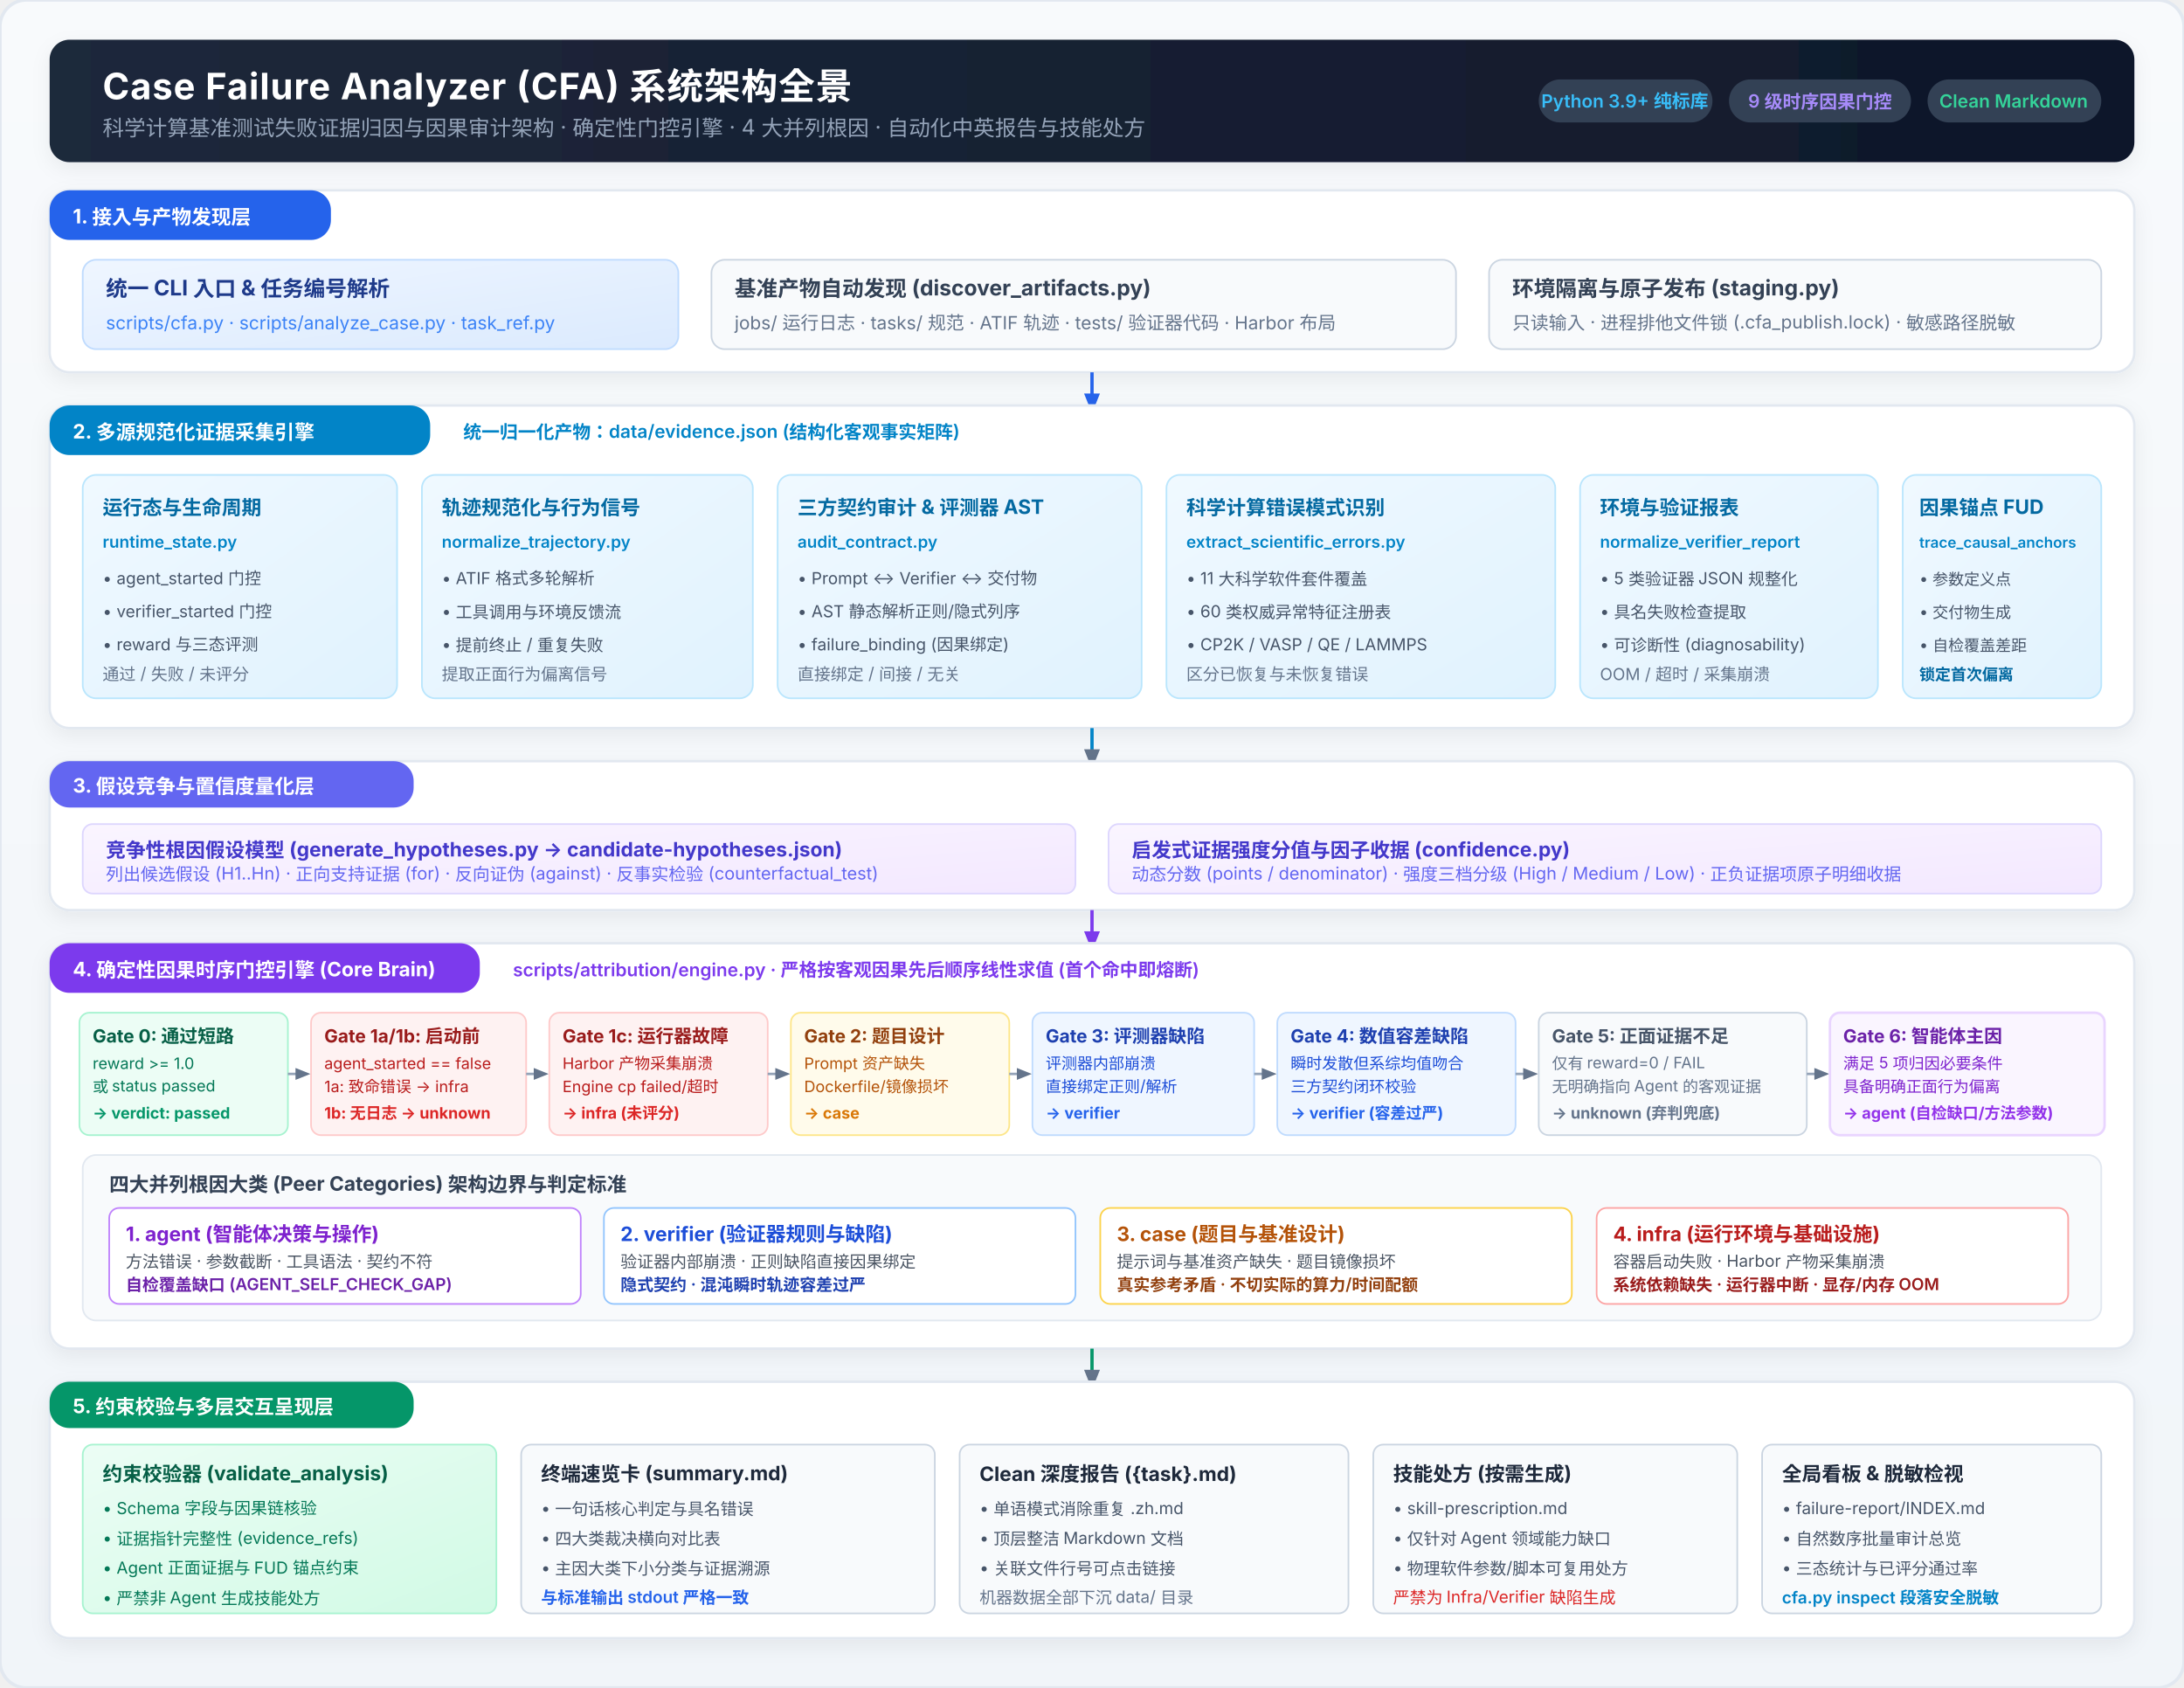
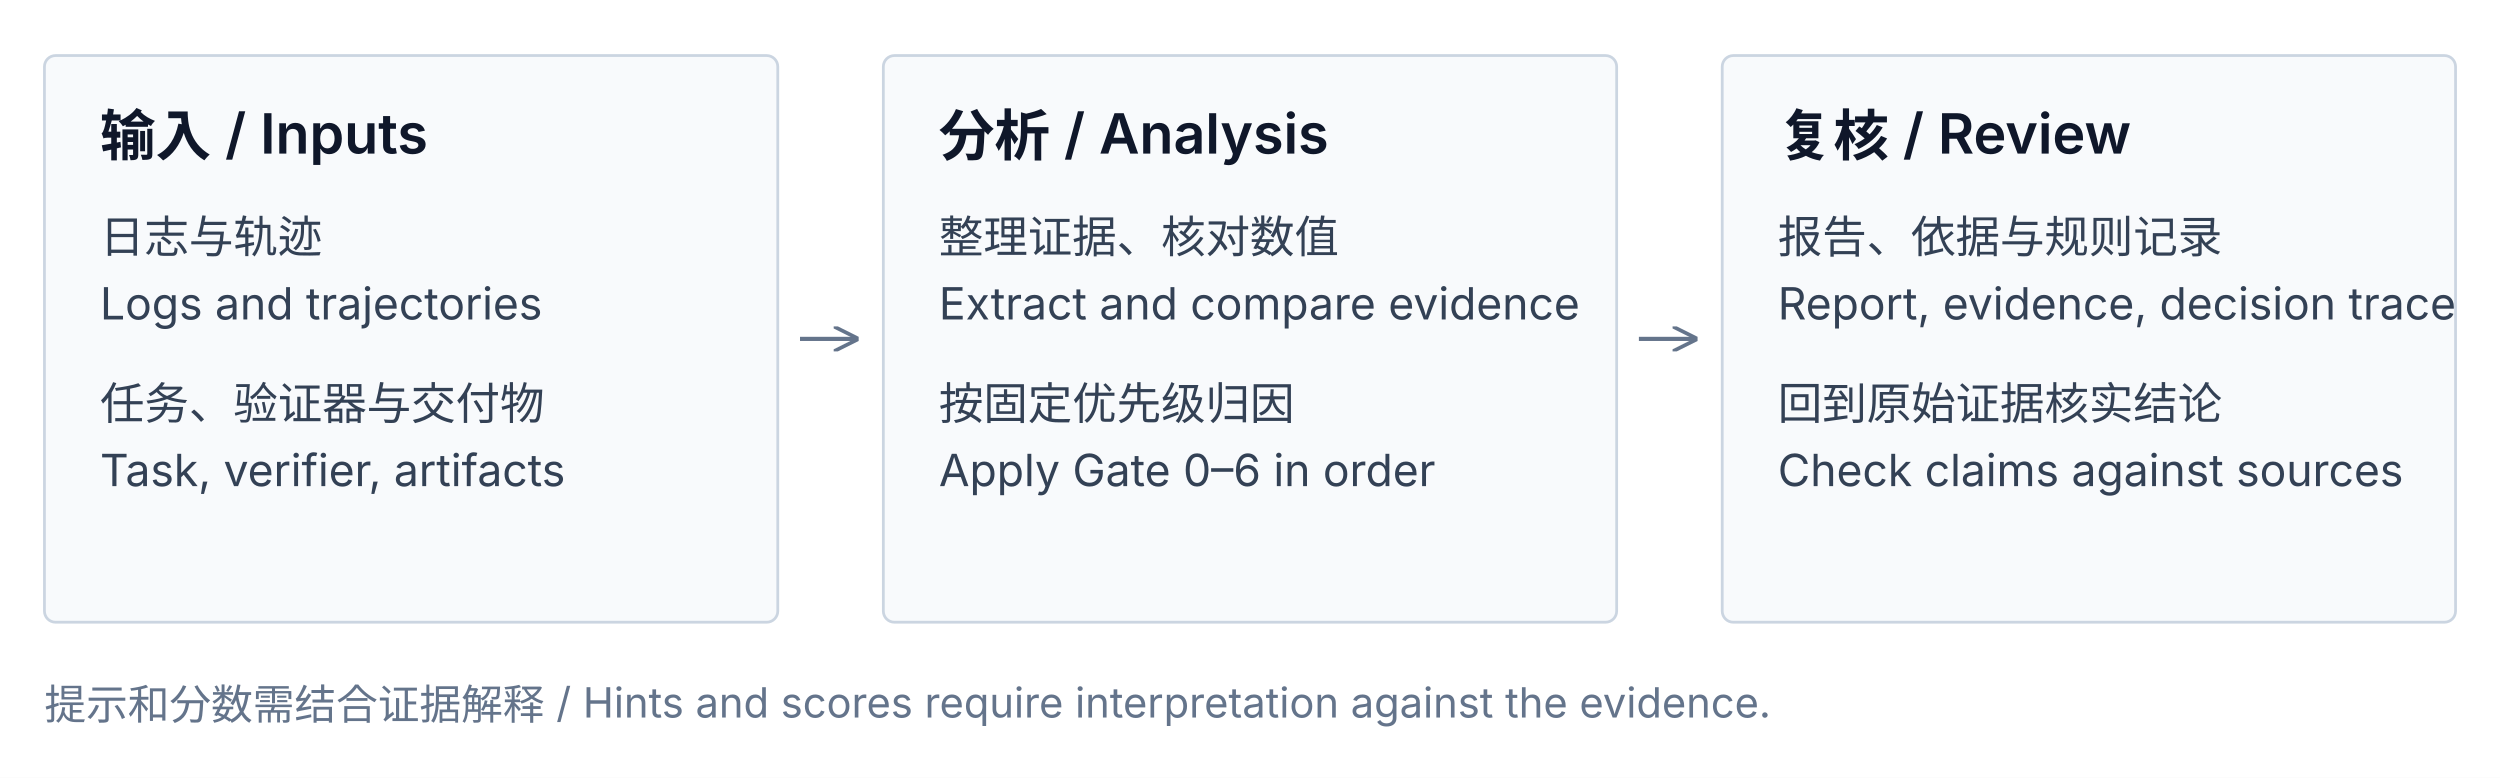
- <svg xmlns="http://www.w3.org/2000/svg" viewBox="0 0 1320 1020" width="1320" height="1020">
+ <svg xmlns="http://www.w3.org/2000/svg" width="900" height="280" viewBox="0 0 900 280" role="img" aria-labelledby="title desc">
  <defs>
-     <linearGradient id="bgGrad" x1="0%" y1="0%" x2="0%" y2="100%">
-       <stop offset="0%" stop-color="#f8fafc" />
-       <stop offset="100%" stop-color="#f1f5f9" />
-     </linearGradient>
-     <linearGradient id="headerGrad" x1="0%" y1="0%" x2="100%" y2="0%">
-       <stop offset="0%" stop-color="#1e293b" />
-       <stop offset="100%" stop-color="#0f172a" />
-     </linearGradient>
-     <linearGradient id="blueCard" x1="0%" y1="0%" x2="100%" y2="100%">
-       <stop offset="0%" stop-color="#eff6ff" />
-       <stop offset="100%" stop-color="#dbeafe" />
-     </linearGradient>
-     <linearGradient id="cyanCard" x1="0%" y1="0%" x2="100%" y2="100%">
-       <stop offset="0%" stop-color="#f0f9ff" />
-       <stop offset="100%" stop-color="#e0f2fe" />
-     </linearGradient>
-     <linearGradient id="purpleCard" x1="0%" y1="0%" x2="100%" y2="100%">
-       <stop offset="0%" stop-color="#faf5ff" />
-       <stop offset="100%" stop-color="#f3e8ff" />
-     </linearGradient>
-     <linearGradient id="emeraldCard" x1="0%" y1="0%" x2="100%" y2="100%">
-       <stop offset="0%" stop-color="#ecfdf5" />
-       <stop offset="100%" stop-color="#d1fae5" />
-     </linearGradient>
-     <filter id="shadow" x="-3%" y="-4%" width="106%" height="110%" filterUnits="userSpaceOnUse">
-       <feDropShadow dx="0" dy="4" stdDeviation="6" flood-color="#0f172a" flood-opacity="0.06" />
-     </filter>
-     <filter id="cardShadow" x="-2%" y="-3%" width="104%" height="108%" filterUnits="userSpaceOnUse">
-       <feDropShadow dx="0" dy="2" stdDeviation="3" flood-color="#0f172a" flood-opacity="0.05" />
-     </filter>
-     <marker id="arrow" viewBox="0 0 10 10" refX="6" refY="5" markerWidth="6" markerHeight="6" orient="auto-start-reverse">
-       <path d="M 0 1 L 10 5 L 0 9 z" fill="#64748b" />
-     </marker>
-     <marker id="arrowBlue" viewBox="0 0 10 10" refX="6" refY="5" markerWidth="6" markerHeight="6" orient="auto-start-reverse">
-       <path d="M 0 1 L 10 5 L 0 9 z" fill="#2563eb" />
-     </marker>
-     <marker id="arrowPurple" viewBox="0 0 10 10" refX="6" refY="5" markerWidth="6" markerHeight="6" orient="auto-start-reverse">
-       <path d="M 0 1 L 10 5 L 0 9 z" fill="#7c3aed" />
+     <marker id="arrow" viewBox="0 0 8 8" refX="7" refY="4" markerWidth="6" markerHeight="6" orient="auto">
+       <path d="M0 0L8 4L0 8" fill="none" stroke="#64748b" stroke-width="1.2" />
    </marker>
  </defs>
-   <rect width="1320" height="1020" fill="url(#bgGrad)" rx="16" />
-   <rect width="1320" height="1020" fill="none" stroke="#e2e8f0" stroke-width="2" rx="16" />
-   <g transform="translate(30, 24)">
-     <rect width="1260" height="74" fill="url(#headerGrad)" rx="12" filter="url(#shadow)" />
-     <text x="32" y="36" font-family="-apple-system, BlinkMacSystemFont, 'PingFang SC', sans-serif" font-size="22" font-weight="700" fill="#ffffff" letter-spacing="0.5">
-       Case Failure Analyzer (CFA) 系统架构全景
-     </text>
-     <text x="32" y="58" font-family="-apple-system, BlinkMacSystemFont, 'PingFang SC', sans-serif" font-size="13" fill="#94a3b8">
-       科学计算基准测试失败证据归因与因果审计架构 · 确定性门控引擎 · 4 大并列根因 · 自动化中英报告与技能处方
-     </text>
-     <g transform="translate(900, 24)">
-       <rect x="0" y="0" width="105" height="26" rx="13" fill="#334155" />
-       <text x="52" y="17" font-family="-apple-system, sans-serif" font-size="11" fill="#38bdf8" font-weight="600" text-anchor="middle">Python 3.9+ 纯标库</text>
-       <rect x="115" y="0" width="110" height="26" rx="13" fill="#334155" />
-       <text x="170" y="17" font-family="-apple-system, sans-serif" font-size="11" fill="#a78bfa" font-weight="600" text-anchor="middle">9 级时序因果门控</text>
-       <rect x="235" y="0" width="105" height="26" rx="13" fill="#334155" />
-       <text x="287" y="17" font-family="-apple-system, sans-serif" font-size="11" fill="#34d399" font-weight="600" text-anchor="middle">Clean Markdown</text>
+   <rect width="900" height="280" fill="#fff" />
+   <g fill="#f8fafc" stroke="#cbd5e1">
+     <rect x="16" y="20" width="264" height="204" rx="4" />
+     <rect x="318" y="20" width="264" height="204" rx="4" />
+     <rect x="620" y="20" width="264" height="204" rx="4" />
+   </g>
+   <g stroke="#64748b" stroke-width="1.5" marker-end="url(#arrow)">
+     <path d="M288 122H308" />
+     <path d="M590 122H610" />
+   </g>
+   <g font-family="-apple-system, BlinkMacSystemFont, 'Segoe UI', 'PingFang SC', sans-serif">
+     <g font-size="20" font-weight="600" fill="#0f172a">
+       <text x="36" y="56">输入 / Inputs</text>
+       <text x="338" y="56">分析 / Analysis</text>
+       <text x="640" y="56">复核 / Review</text>
    </g>
-   </g>
-   <g transform="translate(30, 115)">
-     <rect width="1260" height="110" fill="#ffffff" rx="12" stroke="#e2e8f0" stroke-width="1.5" filter="url(#shadow)" />
-     <rect x="0" y="0" width="170" height="30" rx="12" fill="#2563eb" />
-     <text x="14" y="20" font-family="-apple-system, 'PingFang SC', sans-serif" font-size="12" font-weight="700" fill="#ffffff">1. 接入与产物发现层</text>
-     <g transform="translate(20, 42)">
-       <rect width="360" height="54" fill="url(#blueCard)" rx="8" stroke="#bfdbfe" stroke-width="1" />
-       <text x="14" y="22" font-family="-apple-system, sans-serif" font-size="13" font-weight="700" fill="#1e3a8a">统一 CLI 入口 &amp; 任务编号解析</text>
-       <text x="14" y="42" font-family="-apple-system, sans-serif" font-size="11" fill="#3b82f6">scripts/cfa.py · scripts/analyze_case.py · task_ref.py</text>
+     <g font-size="16" fill="#334155">
+       <text x="36" y="91">日志与轨迹</text>
+       <text x="36" y="115">Logs and trajectories</text>
+       <text x="36" y="151">任务、验证器与交付物</text>
+       <text x="36" y="175">Task, verifier, artifacts</text>
+       <text x="338" y="91">整理证据、核对数值</text>
+       <text x="338" y="115">Extract and compare evidence</text>
+       <text x="338" y="151">按固定优先级归因</text>
+       <text x="338" y="175">Apply Gate 0–6 in order</text>
+       <text x="640" y="91">报告、依据与规则记录</text>
+       <text x="640" y="115">Report, evidence, decision trace</text>
+       <text x="640" y="151">回到原始证据核实结论</text>
+       <text x="640" y="175">Check claims against sources</text>
    </g>
-     <g transform="translate(400, 42)">
-       <rect width="450" height="54" fill="#f8fafc" rx="8" stroke="#cbd5e1" stroke-width="1" />
-       <text x="14" y="22" font-family="-apple-system, sans-serif" font-size="13" font-weight="700" fill="#334155">基准产物自动发现 (discover_artifacts.py)</text>
-       <text x="14" y="42" font-family="-apple-system, sans-serif" font-size="11" fill="#64748b">jobs/ 运行日志 · tasks/ 规范 · ATIF 轨迹 · tests/ 验证器代码 · Harbor 布局</text>
-     </g>
-     <g transform="translate(870, 42)">
-       <rect width="370" height="54" fill="#f8fafc" rx="8" stroke="#cbd5e1" stroke-width="1" />
-       <text x="14" y="22" font-family="-apple-system, sans-serif" font-size="13" font-weight="700" fill="#334155">环境隔离与原子发布 (staging.py)</text>
-       <text x="14" y="42" font-family="-apple-system, sans-serif" font-size="11" fill="#64748b">只读输入 · 进程排他文件锁 (.cfa_publish.lock) · 敏感路径脱敏</text>
-     </g>
-   </g>
-   <line x1="660" y1="225" x2="660" y2="245" stroke="#2563eb" stroke-width="2" marker-end="url(#arrowBlue)" />
-   <g transform="translate(30, 245)">
-     <rect width="1260" height="195" fill="#ffffff" rx="12" stroke="#e2e8f0" stroke-width="1.5" filter="url(#shadow)" />
-     <rect x="0" y="0" width="230" height="30" rx="12" fill="#0284c7" />
-     <text x="14" y="20" font-family="-apple-system, 'PingFang SC', sans-serif" font-size="12" font-weight="700" fill="#ffffff">2. 多源规范化证据采集引擎</text>
-     <text x="250" y="20" font-family="-apple-system, 'PingFang SC', sans-serif" font-size="11" fill="#0284c7" font-weight="600">统一归一化产物：data/evidence.json (结构化客观事实矩阵)</text>
-     <g transform="translate(20, 42)">
-       <rect width="190" height="135" fill="url(#cyanCard)" rx="8" stroke="#bae6fd" stroke-width="1" />
-       <text x="12" y="24" font-family="-apple-system, sans-serif" font-size="12" font-weight="700" fill="#0369a1">运行态与生命周期</text>
-       <text x="12" y="44" font-family="-apple-system, sans-serif" font-size="10" font-weight="600" fill="#0284c7">runtime_state.py</text>
-       <text x="12" y="66" font-family="-apple-system, sans-serif" font-size="10" fill="#475569">• agent_started 门控</text>
-       <text x="12" y="86" font-family="-apple-system, sans-serif" font-size="10" fill="#475569">• verifier_started 门控</text>
-       <text x="12" y="106" font-family="-apple-system, sans-serif" font-size="10" fill="#475569">• reward 与三态评测</text>
-       <text x="12" y="124" font-family="-apple-system, sans-serif" font-size="10" fill="#64748b">通过 / 失败 / 未评分</text>
-     </g>
-     <g transform="translate(225, 42)">
-       <rect width="200" height="135" fill="url(#cyanCard)" rx="8" stroke="#bae6fd" stroke-width="1" />
-       <text x="12" y="24" font-family="-apple-system, sans-serif" font-size="12" font-weight="700" fill="#0369a1">轨迹规范化与行为信号</text>
-       <text x="12" y="44" font-family="-apple-system, sans-serif" font-size="10" font-weight="600" fill="#0284c7">normalize_trajectory.py</text>
-       <text x="12" y="66" font-family="-apple-system, sans-serif" font-size="10" fill="#475569">• ATIF 格式多轮解析</text>
-       <text x="12" y="86" font-family="-apple-system, sans-serif" font-size="10" fill="#475569">• 工具调用与环境反馈流</text>
-       <text x="12" y="106" font-family="-apple-system, sans-serif" font-size="10" fill="#475569">• 提前终止 / 重复失败</text>
-       <text x="12" y="124" font-family="-apple-system, sans-serif" font-size="10" fill="#64748b">提取正面行为偏离信号</text>
-     </g>
-     <g transform="translate(440, 42)">
-       <rect width="220" height="135" fill="url(#cyanCard)" rx="8" stroke="#bae6fd" stroke-width="1" />
-       <text x="12" y="24" font-family="-apple-system, sans-serif" font-size="12" font-weight="700" fill="#0369a1">三方契约审计 &amp; 评测器 AST</text>
-       <text x="12" y="44" font-family="-apple-system, sans-serif" font-size="10" font-weight="600" fill="#0284c7">audit_contract.py</text>
-       <text x="12" y="66" font-family="-apple-system, sans-serif" font-size="10" fill="#475569">• Prompt ↔ Verifier ↔ 交付物</text>
-       <text x="12" y="86" font-family="-apple-system, sans-serif" font-size="10" fill="#475569">• AST 静态解析正则/隐式列序</text>
-       <text x="12" y="106" font-family="-apple-system, sans-serif" font-size="10" fill="#475569">• failure_binding (因果绑定)</text>
-       <text x="12" y="124" font-family="-apple-system, sans-serif" font-size="10" fill="#64748b">直接绑定 / 间接 / 无关</text>
-     </g>
-     <g transform="translate(675, 42)">
-       <rect width="235" height="135" fill="url(#cyanCard)" rx="8" stroke="#bae6fd" stroke-width="1" />
-       <text x="12" y="24" font-family="-apple-system, sans-serif" font-size="12" font-weight="700" fill="#0369a1">科学计算错误模式识别</text>
-       <text x="12" y="44" font-family="-apple-system, sans-serif" font-size="10" font-weight="600" fill="#0284c7">extract_scientific_errors.py</text>
-       <text x="12" y="66" font-family="-apple-system, sans-serif" font-size="10" fill="#475569">• 11 大科学软件套件覆盖</text>
-       <text x="12" y="86" font-family="-apple-system, sans-serif" font-size="10" fill="#475569">• 60 类权威异常特征注册表</text>
-       <text x="12" y="106" font-family="-apple-system, sans-serif" font-size="10" fill="#475569">• CP2K / VASP / QE / LAMMPS</text>
-       <text x="12" y="124" font-family="-apple-system, sans-serif" font-size="10" fill="#64748b">区分已恢复与未恢复错误</text>
-     </g>
-     <g transform="translate(925, 42)">
-       <rect width="180" height="135" fill="url(#cyanCard)" rx="8" stroke="#bae6fd" stroke-width="1" />
-       <text x="12" y="24" font-family="-apple-system, sans-serif" font-size="12" font-weight="700" fill="#0369a1">环境与验证报表</text>
-       <text x="12" y="44" font-family="-apple-system, sans-serif" font-size="10" font-weight="600" fill="#0284c7">normalize_verifier_report</text>
-       <text x="12" y="66" font-family="-apple-system, sans-serif" font-size="10" fill="#475569">• 5 类验证器 JSON 规整化</text>
-       <text x="12" y="86" font-family="-apple-system, sans-serif" font-size="10" fill="#475569">• 具名失败检查提取</text>
-       <text x="12" y="106" font-family="-apple-system, sans-serif" font-size="10" fill="#475569">• 可诊断性 (diagnosability)</text>
-       <text x="12" y="124" font-family="-apple-system, sans-serif" font-size="10" fill="#64748b">OOM / 超时 / 采集崩溃</text>
-     </g>
-     <g transform="translate(1120, 42)">
-       <rect width="120" height="135" fill="url(#cyanCard)" rx="8" stroke="#bae6fd" stroke-width="1" />
-       <text x="10" y="24" font-family="-apple-system, sans-serif" font-size="12" font-weight="700" fill="#0369a1">因果锚点 FUD</text>
-       <text x="10" y="44" font-family="-apple-system, sans-serif" font-size="9" font-weight="600" fill="#0284c7">trace_causal_anchors</text>
-       <text x="10" y="66" font-family="-apple-system, sans-serif" font-size="9.5" fill="#475569">• 参数定义点</text>
-       <text x="10" y="86" font-family="-apple-system, sans-serif" font-size="9.5" fill="#475569">• 交付物生成</text>
-       <text x="10" y="106" font-family="-apple-system, sans-serif" font-size="9.5" fill="#475569">• 自检覆盖差距</text>
-       <text x="10" y="124" font-family="-apple-system, sans-serif" font-size="9.5" fill="#0369a1" font-weight="600">锁定首次偏离</text>
-     </g>
-   </g>
-   <line x1="660" y1="440" x2="660" y2="460" stroke="#0284c7" stroke-width="2" marker-end="url(#arrow)" />
-   <g transform="translate(30, 460)">
-     <rect width="1260" height="90" fill="#ffffff" rx="12" stroke="#e2e8f0" stroke-width="1.5" filter="url(#shadow)" />
-     <rect x="0" y="0" width="220" height="28" rx="12" fill="#6366f1" />
-     <text x="14" y="19" font-family="-apple-system, 'PingFang SC', sans-serif" font-size="12" font-weight="700" fill="#ffffff">3. 假设竞争与置信度量化层</text>
-     <g transform="translate(20, 38)">
-       <rect width="600" height="42" fill="url(#purpleCard)" rx="6" stroke="#ddd6fe" stroke-width="1" />
-       <text x="14" y="20" font-family="-apple-system, sans-serif" font-size="12" font-weight="700" fill="#4338ca">竞争性根因假设模型 (generate_hypotheses.py → candidate-hypotheses.json)</text>
-       <text x="14" y="34" font-family="-apple-system, sans-serif" font-size="10.5" fill="#6366f1">列出候选假设 (H1..Hn) · 正向支持证据 (for) · 反向证伪 (against) · 反事实检验 (counterfactual_test)</text>
-     </g>
-     <g transform="translate(640, 38)">
-       <rect width="600" height="42" fill="url(#purpleCard)" rx="6" stroke="#ddd6fe" stroke-width="1" />
-       <text x="14" y="20" font-family="-apple-system, sans-serif" font-size="12" font-weight="700" fill="#4338ca">启发式证据强度分值与因子收据 (confidence.py)</text>
-       <text x="14" y="34" font-family="-apple-system, sans-serif" font-size="10.5" fill="#6366f1">动态分数 (points / denominator) · 强度三档分级 (High / Medium / Low) · 正负证据项原子明细收据</text>
-     </g>
-   </g>
-   <line x1="660" y1="550" x2="660" y2="570" stroke="#7c3aed" stroke-width="2" marker-end="url(#arrowPurple)" />
-   <g transform="translate(30, 570)">
-     <rect width="1260" height="245" fill="#ffffff" rx="12" stroke="#e2e8f0" stroke-width="1.5" filter="url(#shadow)" />
-     <rect x="0" y="0" width="260" height="30" rx="12" fill="#7c3aed" />
-     <text x="14" y="20" font-family="-apple-system, 'PingFang SC', sans-serif" font-size="12" font-weight="700" fill="#ffffff">4. 确定性因果时序门控引擎 (Core Brain)</text>
-     <text x="280" y="20" font-family="-apple-system, 'PingFang SC', sans-serif" font-size="11" fill="#7c3aed" font-weight="600">scripts/attribution/engine.py · 严格按客观因果先后顺序线性求值 (首个命中即熔断)</text>
-     <g transform="translate(18, 42)">
-       <g transform="translate(0, 0)">
-         <rect width="126" height="74" fill="#ecfdf5" rx="6" stroke="#a7f3d0" stroke-width="1" />
-         <text x="8" y="18" font-family="-apple-system, sans-serif" font-size="11" font-weight="700" fill="#065f46">Gate 0: 通过短路</text>
-         <text x="8" y="34" font-family="-apple-system, sans-serif" font-size="9.5" fill="#047857">reward &gt;= 1.0</text>
-         <text x="8" y="48" font-family="-apple-system, sans-serif" font-size="9.5" fill="#047857">或 status passed</text>
-         <text x="8" y="64" font-family="-apple-system, sans-serif" font-size="9.5" font-weight="700" fill="#059669">→ verdict: passed</text>
-       </g>
-       <path d="M 126 37 L 136 37" stroke="#94a3b8" stroke-width="1.5" marker-end="url(#arrow)" />
-       <g transform="translate(140, 0)">
-         <rect width="130" height="74" fill="#fef2f2" rx="6" stroke="#fecaca" stroke-width="1" />
-         <text x="8" y="18" font-family="-apple-system, sans-serif" font-size="11" font-weight="700" fill="#991b1b">Gate 1a/1b: 启动前</text>
-         <text x="8" y="34" font-family="-apple-system, sans-serif" font-size="9.5" fill="#b91c1c">agent_started == false</text>
-         <text x="8" y="48" font-family="-apple-system, sans-serif" font-size="9.5" fill="#b91c1c">1a: 致命错误 → infra</text>
-         <text x="8" y="64" font-family="-apple-system, sans-serif" font-size="9.5" font-weight="700" fill="#dc2626">1b: 无日志 → unknown</text>
-       </g>
-       <path d="M 270 37 L 280 37" stroke="#94a3b8" stroke-width="1.5" marker-end="url(#arrow)" />
-       <g transform="translate(284, 0)">
-         <rect width="132" height="74" fill="#fef2f2" rx="6" stroke="#fecaca" stroke-width="1" />
-         <text x="8" y="18" font-family="-apple-system, sans-serif" font-size="11" font-weight="700" fill="#991b1b">Gate 1c: 运行器故障</text>
-         <text x="8" y="34" font-family="-apple-system, sans-serif" font-size="9.5" fill="#b91c1c">Harbor 产物采集崩溃</text>
-         <text x="8" y="48" font-family="-apple-system, sans-serif" font-size="9.5" fill="#b91c1c">Engine cp failed/超时</text>
-         <text x="8" y="64" font-family="-apple-system, sans-serif" font-size="9.5" font-weight="700" fill="#dc2626">→ infra (未评分)</text>
-       </g>
-       <path d="M 416 37 L 426 37" stroke="#94a3b8" stroke-width="1.5" marker-end="url(#arrow)" />
-       <g transform="translate(430, 0)">
-         <rect width="132" height="74" fill="#fffbeb" rx="6" stroke="#fde68a" stroke-width="1" />
-         <text x="8" y="18" font-family="-apple-system, sans-serif" font-size="11" font-weight="700" fill="#92400e">Gate 2: 题目设计</text>
-         <text x="8" y="34" font-family="-apple-system, sans-serif" font-size="9.5" fill="#b45309">Prompt 资产缺失</text>
-         <text x="8" y="48" font-family="-apple-system, sans-serif" font-size="9.5" fill="#b45309">Dockerfile/镜像损坏</text>
-         <text x="8" y="64" font-family="-apple-system, sans-serif" font-size="9.5" font-weight="700" fill="#d97706">→ case</text>
-       </g>
-       <path d="M 562 37 L 572 37" stroke="#94a3b8" stroke-width="1.5" marker-end="url(#arrow)" />
-       <g transform="translate(576, 0)">
-         <rect width="134" height="74" fill="#eff6ff" rx="6" stroke="#bfdbfe" stroke-width="1" />
-         <text x="8" y="18" font-family="-apple-system, sans-serif" font-size="11" font-weight="700" fill="#1e40af">Gate 3: 评测器缺陷</text>
-         <text x="8" y="34" font-family="-apple-system, sans-serif" font-size="9.5" fill="#1d4ed8">评测器内部崩溃</text>
-         <text x="8" y="48" font-family="-apple-system, sans-serif" font-size="9.5" fill="#1d4ed8">直接绑定正则/解析</text>
-         <text x="8" y="64" font-family="-apple-system, sans-serif" font-size="9.5" font-weight="700" fill="#2563eb">→ verifier</text>
-       </g>
-       <path d="M 710 37 L 720 37" stroke="#94a3b8" stroke-width="1.5" marker-end="url(#arrow)" />
-       <g transform="translate(724, 0)">
-         <rect width="144" height="74" fill="#eff6ff" rx="6" stroke="#bfdbfe" stroke-width="1" />
-         <text x="8" y="18" font-family="-apple-system, sans-serif" font-size="11" font-weight="700" fill="#1e40af">Gate 4: 数值容差缺陷</text>
-         <text x="8" y="34" font-family="-apple-system, sans-serif" font-size="9.5" fill="#1d4ed8">瞬时发散但系综均值吻合</text>
-         <text x="8" y="48" font-family="-apple-system, sans-serif" font-size="9.5" fill="#1d4ed8">三方契约闭环校验</text>
-         <text x="8" y="64" font-family="-apple-system, sans-serif" font-size="9.5" font-weight="700" fill="#2563eb">→ verifier (容差过严)</text>
-       </g>
-       <path d="M 868 37 L 878 37" stroke="#94a3b8" stroke-width="1.5" marker-end="url(#arrow)" />
-       <g transform="translate(882, 0)">
-         <rect width="162" height="74" fill="#f8fafc" rx="6" stroke="#cbd5e1" stroke-width="1" />
-         <text x="8" y="18" font-family="-apple-system, sans-serif" font-size="11" font-weight="700" fill="#475569">Gate 5: 正面证据不足</text>
-         <text x="8" y="34" font-family="-apple-system, sans-serif" font-size="9.5" fill="#64748b">仅有 reward=0 / FAIL</text>
-         <text x="8" y="48" font-family="-apple-system, sans-serif" font-size="9.5" fill="#64748b">无明确指向 Agent 的客观证据</text>
-         <text x="8" y="64" font-family="-apple-system, sans-serif" font-size="9.5" font-weight="700" fill="#64748b">→ unknown (弃判兜底)</text>
-       </g>
-       <path d="M 1044 37 L 1054 37" stroke="#94a3b8" stroke-width="1.5" marker-end="url(#arrow)" />
-       <g transform="translate(1058, 0)">
-         <rect width="166" height="74" fill="#faf5ff" rx="6" stroke="#e9d5ff" stroke-width="1.5" />
-         <text x="8" y="18" font-family="-apple-system, sans-serif" font-size="11" font-weight="700" fill="#6b21a8">Gate 6: 智能体主因</text>
-         <text x="8" y="34" font-family="-apple-system, sans-serif" font-size="9.5" fill="#7e22ce">满足 5 项归因必要条件</text>
-         <text x="8" y="48" font-family="-apple-system, sans-serif" font-size="9.5" fill="#7e22ce">具备明确正面行为偏离</text>
-         <text x="8" y="64" font-family="-apple-system, sans-serif" font-size="9.5" font-weight="700" fill="#9333ea">→ agent (自检缺口/方法参数)</text>
-       </g>
-     </g>
-     <g transform="translate(20, 128)">
-       <rect width="1220" height="100" fill="#f8fafc" rx="8" stroke="#e2e8f0" stroke-width="1" />
-       <text x="16" y="22" font-family="-apple-system, sans-serif" font-size="12" font-weight="700" fill="#334155">四大并列根因大类 (Peer Categories) 架构边界与判定标准</text>
-       <g transform="translate(16, 32)">
-         <rect width="285" height="58" fill="#ffffff" rx="6" stroke="#c084fc" stroke-width="1" />
-         <text x="10" y="20" font-family="-apple-system, sans-serif" font-size="12" font-weight="700" fill="#7e22ce">1. agent (智能体决策与操作)</text>
-         <text x="10" y="36" font-family="-apple-system, sans-serif" font-size="10" fill="#4b5563">方法错误 · 参数截断 · 工具语法 · 契约不符</text>
-         <text x="10" y="50" font-family="-apple-system, sans-serif" font-size="10" fill="#6b21a8" font-weight="600">自检覆盖缺口 (AGENT_SELF_CHECK_GAP)</text>
-       </g>
-       <g transform="translate(315, 32)">
-         <rect width="285" height="58" fill="#ffffff" rx="6" stroke="#93c5fd" stroke-width="1" />
-         <text x="10" y="20" font-family="-apple-system, sans-serif" font-size="12" font-weight="700" fill="#1d4ed8">2. verifier (验证器规则与缺陷)</text>
-         <text x="10" y="36" font-family="-apple-system, sans-serif" font-size="10" fill="#4b5563">验证器内部崩溃 · 正则缺陷直接因果绑定</text>
-         <text x="10" y="50" font-family="-apple-system, sans-serif" font-size="10" fill="#1e40af" font-weight="600">隐式契约 · 混沌瞬时轨迹容差过严</text>
-       </g>
-       <g transform="translate(615, 32)">
-         <rect width="285" height="58" fill="#ffffff" rx="6" stroke="#fcd34d" stroke-width="1" />
-         <text x="10" y="20" font-family="-apple-system, sans-serif" font-size="12" font-weight="700" fill="#b45309">3. case (题目与基准设计)</text>
-         <text x="10" y="36" font-family="-apple-system, sans-serif" font-size="10" fill="#4b5563">提示词与基准资产缺失 · 题目镜像损坏</text>
-         <text x="10" y="50" font-family="-apple-system, sans-serif" font-size="10" fill="#92400e" font-weight="600">真实参考矛盾 · 不切实际的算力/时间配额</text>
-       </g>
-       <g transform="translate(915, 32)">
-         <rect width="285" height="58" fill="#ffffff" rx="6" stroke="#fca5a5" stroke-width="1" />
-         <text x="10" y="20" font-family="-apple-system, sans-serif" font-size="12" font-weight="700" fill="#b91c1c">4. infra (运行环境与基础设施)</text>
-         <text x="10" y="36" font-family="-apple-system, sans-serif" font-size="10" fill="#4b5563">容器启动失败 · Harbor 产物采集崩溃</text>
-         <text x="10" y="50" font-family="-apple-system, sans-serif" font-size="10" fill="#991b1b" font-weight="600">系统依赖缺失 · 运行器中断 · 显存/内存 OOM</text>
-       </g>
-     </g>
-   </g>
-   <line x1="660" y1="815" x2="660" y2="835" stroke="#059669" stroke-width="2" marker-end="url(#arrow)" />
-   <g transform="translate(30, 835)">
-     <rect width="1260" height="155" fill="#ffffff" rx="12" stroke="#e2e8f0" stroke-width="1.5" filter="url(#shadow)" />
-     <rect x="0" y="0" width="220" height="28" rx="12" fill="#059669" />
-     <text x="14" y="19" font-family="-apple-system, 'PingFang SC', sans-serif" font-size="12" font-weight="700" fill="#ffffff">5. 约束校验与多层交互呈现层</text>
-     <g transform="translate(20, 38)">
-       <rect width="250" height="102" fill="url(#emeraldCard)" rx="6" stroke="#a7f3d0" stroke-width="1" />
-       <text x="12" y="22" font-family="-apple-system, sans-serif" font-size="12" font-weight="700" fill="#065f46">约束校验器 (validate_analysis)</text>
-       <text x="12" y="42" font-family="-apple-system, sans-serif" font-size="10" fill="#047857">• Schema 字段与因果链核验</text>
-       <text x="12" y="60" font-family="-apple-system, sans-serif" font-size="10" fill="#047857">• 证据指针完整性 (evidence_refs)</text>
-       <text x="12" y="78" font-family="-apple-system, sans-serif" font-size="10" fill="#047857">• Agent 正面证据与 FUD 锚点约束</text>
-       <text x="12" y="96" font-family="-apple-system, sans-serif" font-size="10" fill="#047857">• 严禁非 Agent 生成技能处方</text>
-     </g>
-     <g transform="translate(285, 38)">
-       <rect width="250" height="102" fill="#f8fafc" rx="6" stroke="#cbd5e1" stroke-width="1" />
-       <text x="12" y="22" font-family="-apple-system, sans-serif" font-size="12" font-weight="700" fill="#1e293b">终端速览卡 (summary.md)</text>
-       <text x="12" y="42" font-family="-apple-system, sans-serif" font-size="10" fill="#475569">• 一句话核心判定与具名错误</text>
-       <text x="12" y="60" font-family="-apple-system, sans-serif" font-size="10" fill="#475569">• 四大类裁决横向对比表</text>
-       <text x="12" y="78" font-family="-apple-system, sans-serif" font-size="10" fill="#475569">• 主因大类下小分类与证据溯源</text>
-       <text x="12" y="96" font-family="-apple-system, sans-serif" font-size="10" fill="#2563eb" font-weight="600">与标准输出 stdout 严格一致</text>
-     </g>
-     <g transform="translate(550, 38)">
-       <rect width="235" height="102" fill="#f8fafc" rx="6" stroke="#cbd5e1" stroke-width="1" />
-       <text x="12" y="22" font-family="-apple-system, sans-serif" font-size="12" font-weight="700" fill="#1e293b">Clean 深度报告 ({task}.md)</text>
-       <text x="12" y="42" font-family="-apple-system, sans-serif" font-size="10" fill="#475569">• 单语模式消除重复 .zh.md</text>
-       <text x="12" y="60" font-family="-apple-system, sans-serif" font-size="10" fill="#475569">• 顶层整洁 Markdown 文档</text>
-       <text x="12" y="78" font-family="-apple-system, sans-serif" font-size="10" fill="#475569">• 关联文件行号可点击链接</text>
-       <text x="12" y="96" font-family="-apple-system, sans-serif" font-size="10" fill="#64748b">机器数据全部下沉 data/ 目录</text>
-     </g>
-     <g transform="translate(800, 38)">
-       <rect width="220" height="102" fill="#f8fafc" rx="6" stroke="#cbd5e1" stroke-width="1" />
-       <text x="12" y="22" font-family="-apple-system, sans-serif" font-size="12" font-weight="700" fill="#1e293b">技能处方 (按需生成)</text>
-       <text x="12" y="42" font-family="-apple-system, sans-serif" font-size="10" fill="#475569">• skill-prescription.md</text>
-       <text x="12" y="60" font-family="-apple-system, sans-serif" font-size="10" fill="#475569">• 仅针对 Agent 领域能力缺口</text>
-       <text x="12" y="78" font-family="-apple-system, sans-serif" font-size="10" fill="#475569">• 物理软件参数/脚本可复用处方</text>
-       <text x="12" y="96" font-family="-apple-system, sans-serif" font-size="10" fill="#dc2626">严禁为 Infra/Verifier 缺陷生成</text>
-     </g>
-     <g transform="translate(1035, 38)">
-       <rect width="205" height="102" fill="#f8fafc" rx="6" stroke="#cbd5e1" stroke-width="1" />
-       <text x="12" y="22" font-family="-apple-system, sans-serif" font-size="12" font-weight="700" fill="#1e293b">全局看板 &amp; 脱敏检视</text>
-       <text x="12" y="42" font-family="-apple-system, sans-serif" font-size="10" fill="#475569">• failure-report/INDEX.md</text>
-       <text x="12" y="60" font-family="-apple-system, sans-serif" font-size="10" fill="#475569">• 自然数序批量审计总览</text>
-       <text x="12" y="78" font-family="-apple-system, sans-serif" font-size="10" fill="#475569">• 三态统计与已评分通过率</text>
-       <text x="12" y="96" font-family="-apple-system, sans-serif" font-size="10" fill="#0284c7" font-weight="600">cfa.py inspect 段落安全脱敏</text>
-     </g>
+     <text x="16" y="259" font-size="15" fill="#64748b">提示和分数需结合证据解释 / Hints and scores require interpretation against the evidence.</text>
  </g>
</svg>
